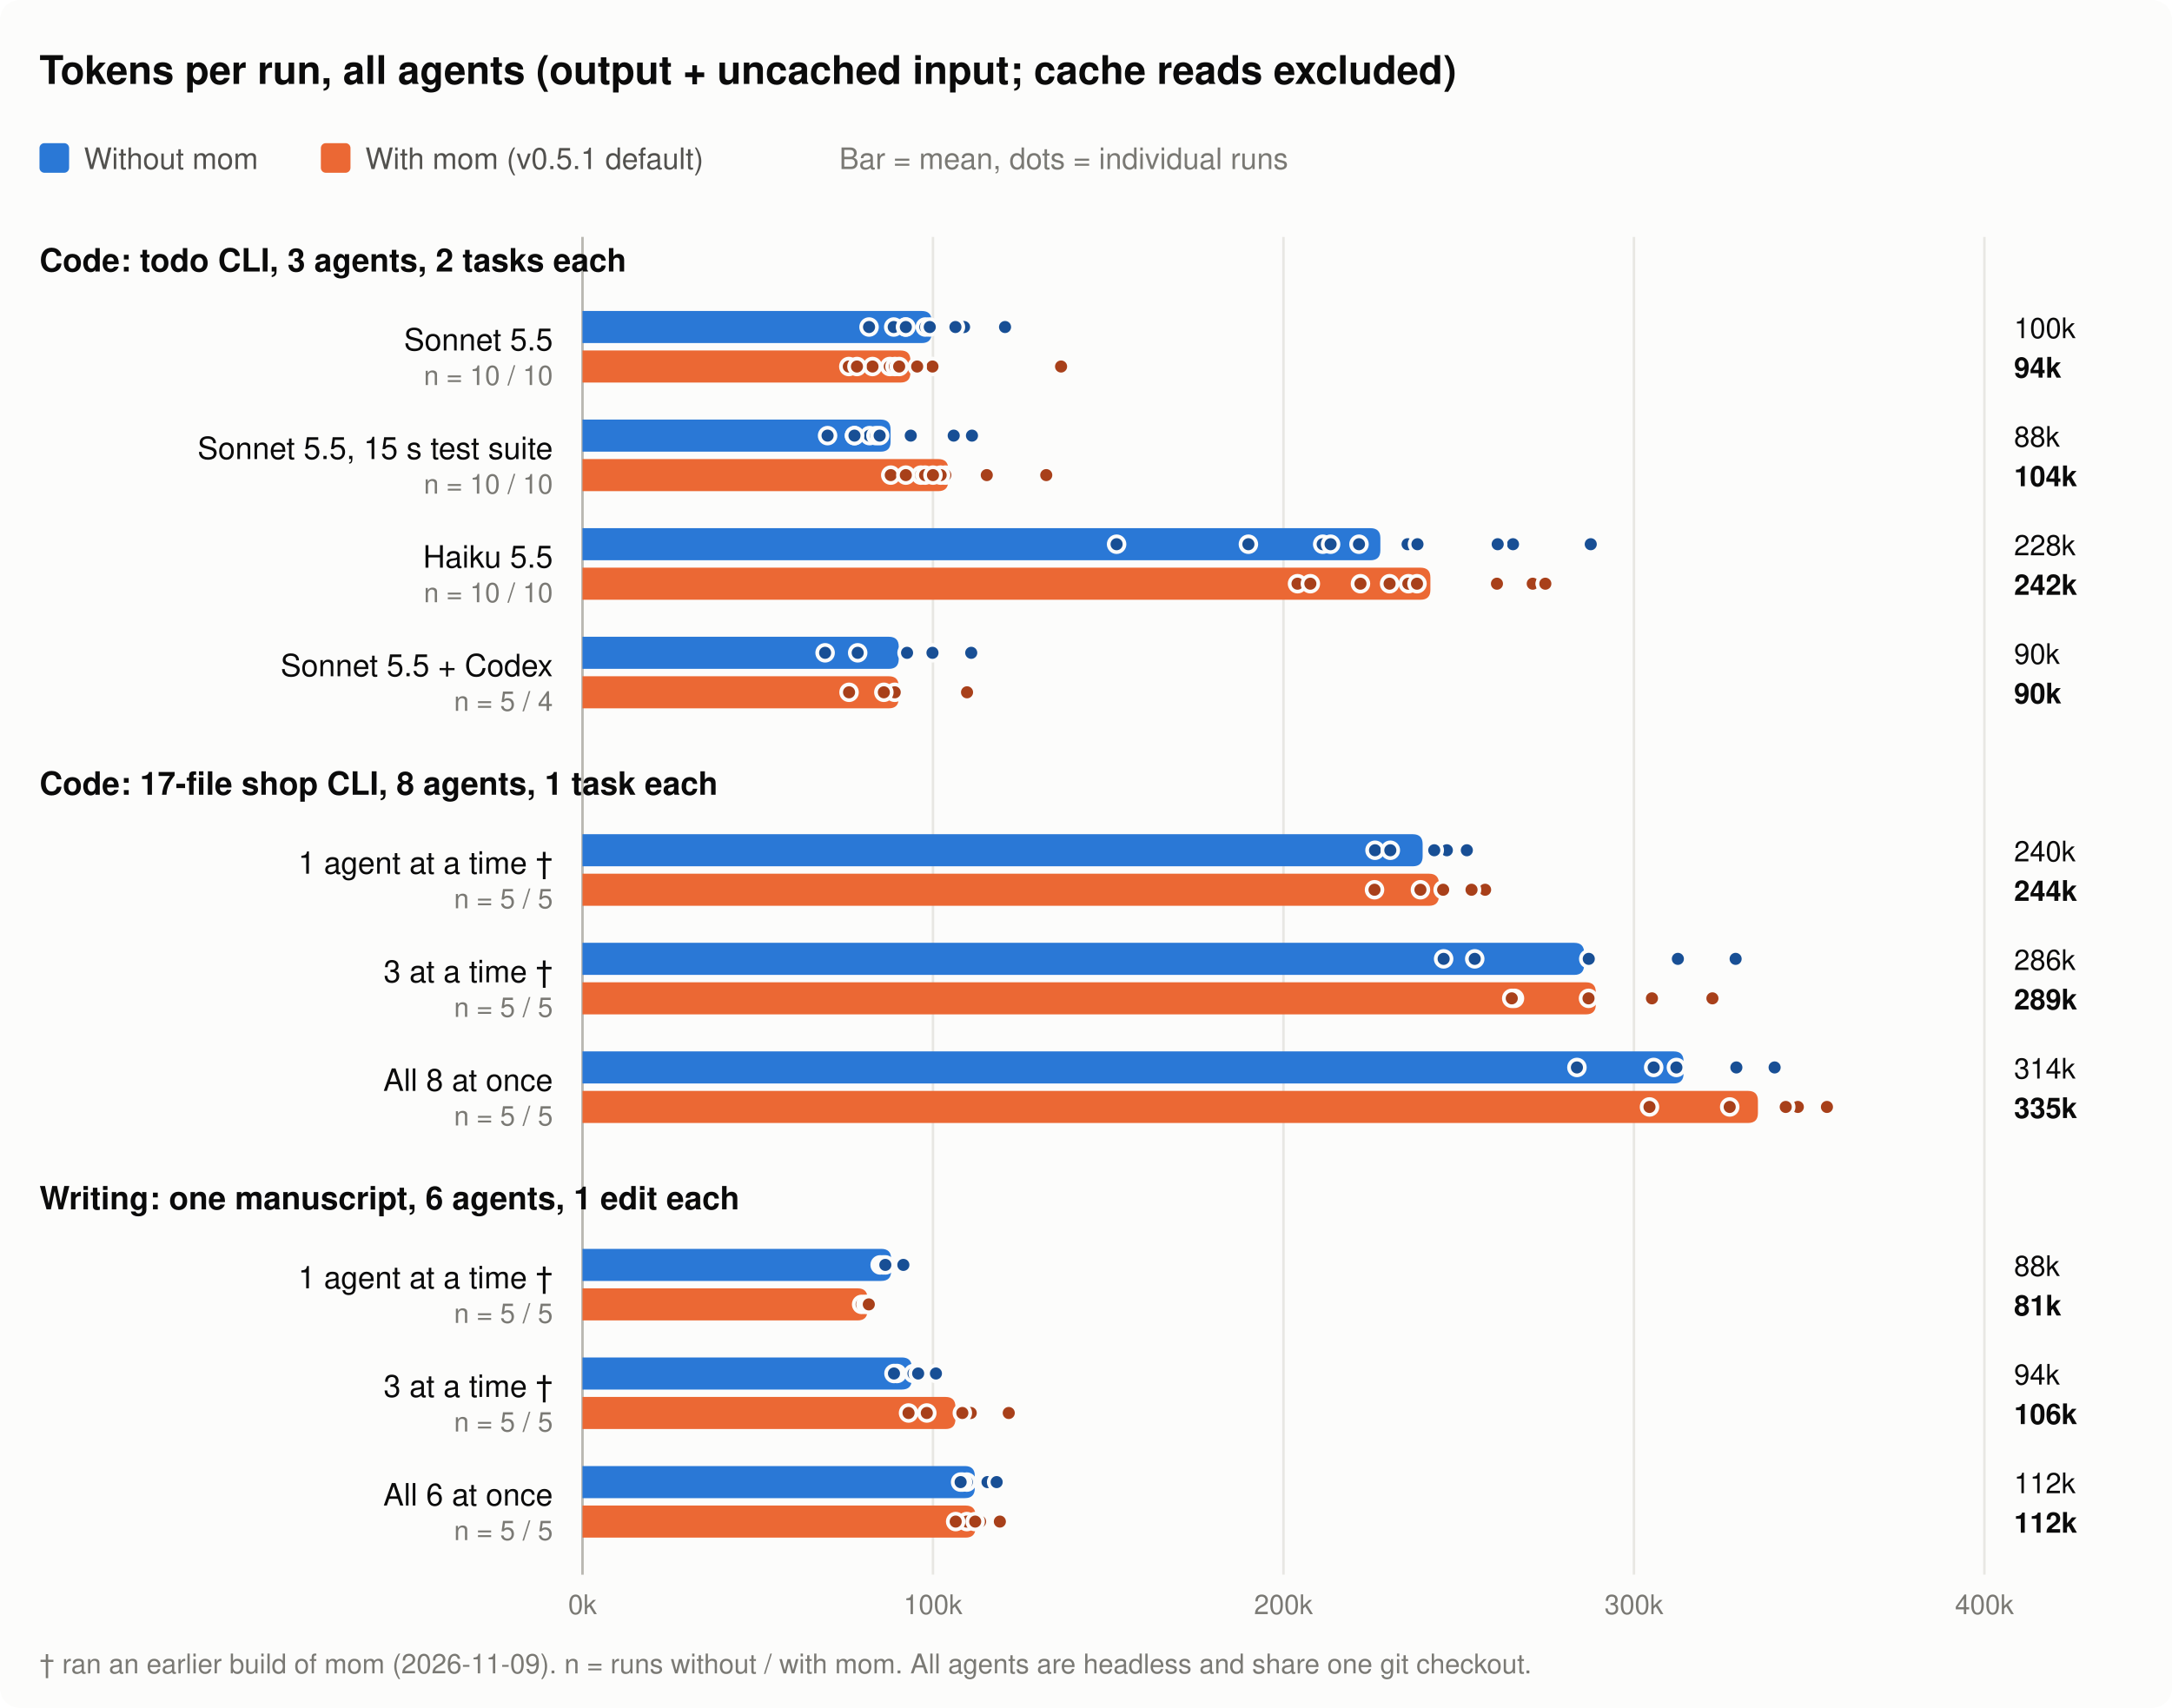
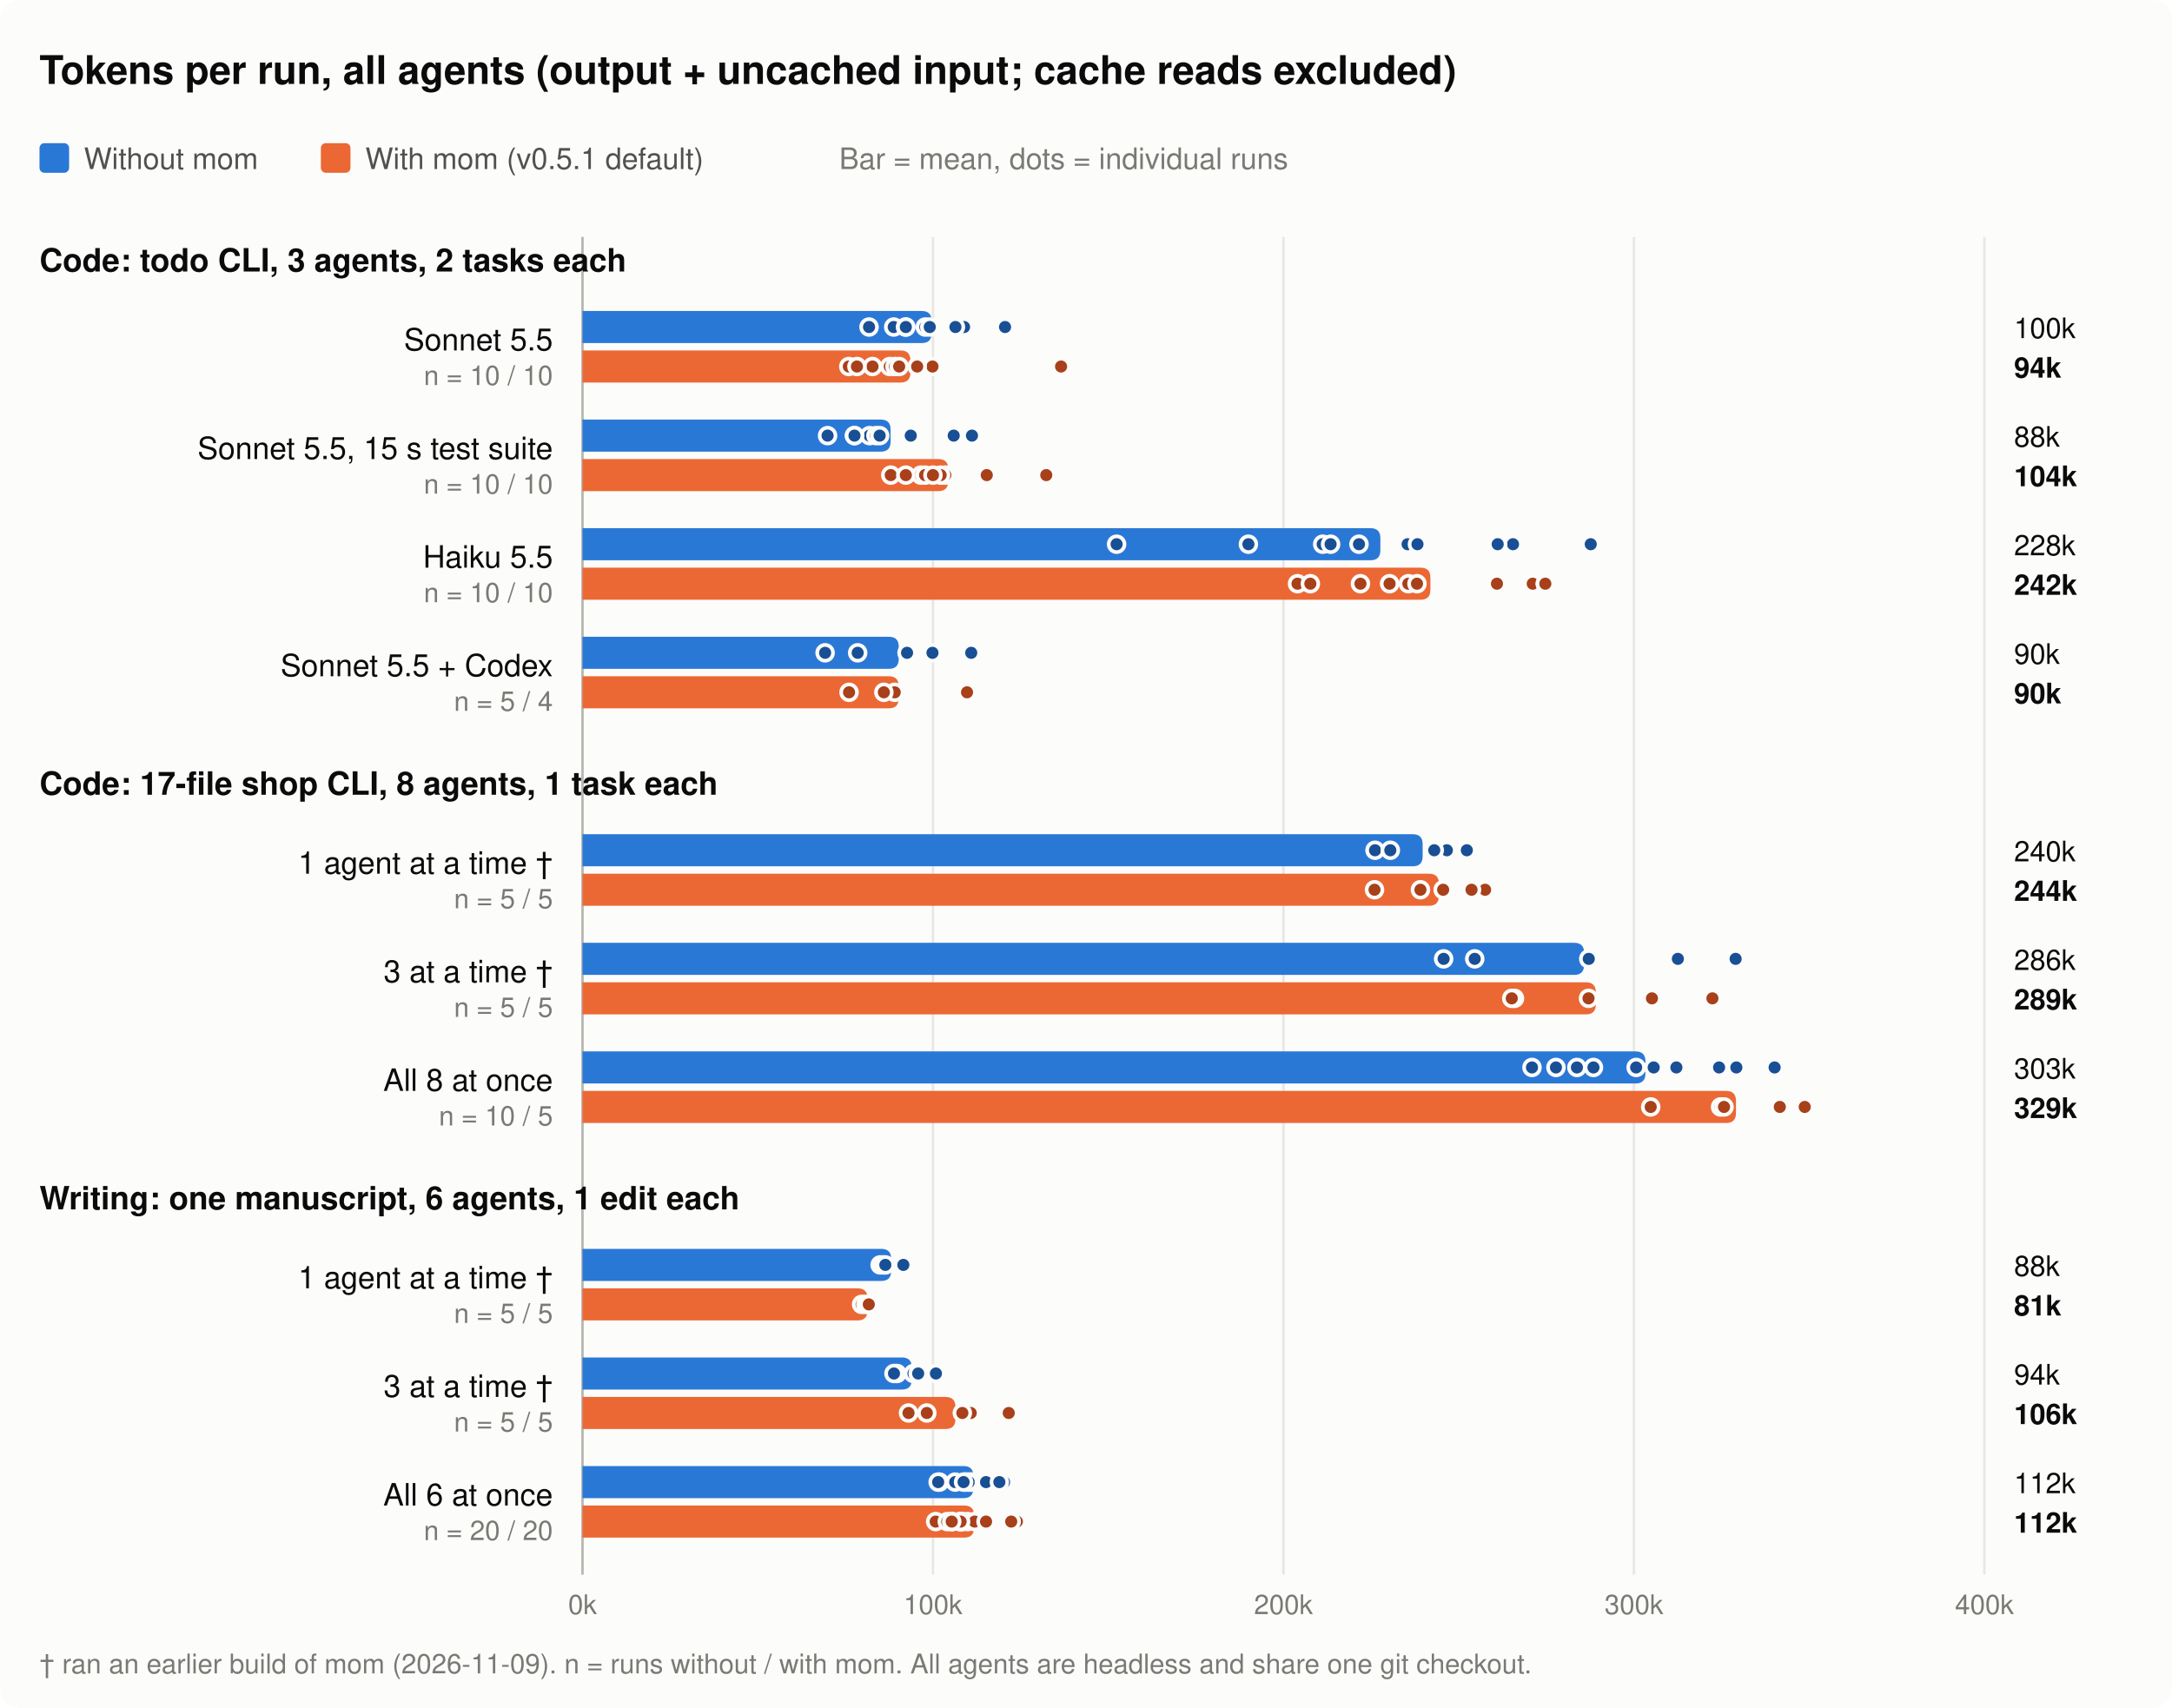
<svg xmlns="http://www.w3.org/2000/svg" viewBox="0 0 880 692" width="880" height="692" role="img" aria-label="Tokens per run, all agents (output + uncached input; cache reads excluded)">
  <style>
  .surface{fill:#fcfcfb} .t1{fill:#0b0b0b} .t2{fill:#52514e} .t3{fill:#7a7974} .grid{stroke:#e8e7e3} .axis{stroke:#b9b8b2}
  .s1{fill:#2a78d6} .s2{fill:#eb6834} .dot{stroke:#fcfcfb;stroke-width:1.5} .d1{fill:#184f95} .d2{fill:#a8401a}
  text{font-family:-apple-system,BlinkMacSystemFont,"Segoe UI",Helvetica,Arial,sans-serif}
  @media (prefers-color-scheme: dark){
    .surface{fill:#1a1a19} .t1{fill:#f0efec} .t2{fill:#c3c2b7} .t3{fill:#97968f} .grid{stroke:#2e2e2c} .axis{stroke:#55544f}
    .s1{fill:#3987e5} .s2{fill:#d95926} .dot{stroke:#1a1a19} .d1{fill:#b7d3f6} .d2{fill:#f6c2a8}
  }
</style>
  <rect class="surface" width="880" height="692" rx="8" />
  <text class="t1" x="16" y="34" font-size="16" font-weight="600">Tokens per run, all agents (output + uncached input; cache reads excluded)</text>
  <rect class="s1" x="16" y="58" width="12" height="12" rx="2" />
  <text class="t2" x="34" y="68.5" font-size="12">Without mom</text>
  <rect class="s2" x="130" y="58" width="12" height="12" rx="2" />
  <text class="t2" x="148" y="68.5" font-size="12">With mom (v0.5.1 default)</text>
  <text class="t3" x="340" y="68.5" font-size="12">Bar = mean, dots = individual runs</text>
  <line class="grid" x1="236" x2="236" y1="96" y2="638" />
  <text class="t3" x="236" y="654" font-size="11" text-anchor="middle">0k</text>
  <line class="grid" x1="378" x2="378" y1="96" y2="638" />
  <text class="t3" x="378" y="654" font-size="11" text-anchor="middle">100k</text>
  <line class="grid" x1="520" x2="520" y1="96" y2="638" />
  <text class="t3" x="520" y="654" font-size="11" text-anchor="middle">200k</text>
  <line class="grid" x1="662" x2="662" y1="96" y2="638" />
  <text class="t3" x="662" y="654" font-size="11" text-anchor="middle">300k</text>
  <line class="grid" x1="804" x2="804" y1="96" y2="638" />
  <text class="t3" x="804" y="654" font-size="11" text-anchor="middle">400k</text>
  <line class="axis" x1="236" x2="236" y1="96" y2="638" />
  <text class="t1" x="16" y="110" font-size="13" font-weight="600">Code: todo CLI, 3 agents, 2 tasks each</text>
  <text class="t1" x="224" y="142" font-size="12.5" text-anchor="end">Sonnet 5.5</text>
  <text class="t3" x="224" y="156" font-size="11" text-anchor="end">n = 10 / 10</text>
  <path class="s1" d="M236,126H373.457Q377.457,126 377.457,130V135Q377.457,139 373.457,139H236Z" />
  <circle class="dot d1" cx="362.1" cy="132.5" r="3.2" />
  <circle class="dot d1" cx="352.1" cy="132.5" r="3.2" />
  <circle class="dot d1" cx="389.9" cy="132.5" r="3.2" />
  <circle class="dot d1" cx="366.9" cy="132.5" r="3.2" />
  <circle class="dot d1" cx="390.6" cy="132.5" r="3.2" />
  <circle class="dot d1" cx="407.2" cy="132.5" r="3.2" />
  <circle class="dot d1" cx="374.9" cy="132.5" r="3.2" />
  <circle class="dot d1" cx="376.7" cy="132.5" r="3.2" />
  <circle class="dot d1" cx="387.1" cy="132.5" r="3.2" />
  <circle class="dot d1" cx="367.0" cy="132.5" r="3.2" />
  <text class="t1" x="816" y="137" font-size="11.5" font-weight="400">100k</text>
  <path class="s2" d="M236,142H364.856Q368.856,142 368.856,146V151Q368.856,155 364.856,155H236Z" />
  <circle class="dot d2" cx="360.5" cy="148.5" r="3.2" />
  <circle class="dot d2" cx="353.5" cy="148.5" r="3.2" />
  <circle class="dot d2" cx="362.6" cy="148.5" r="3.2" />
  <circle class="dot d2" cx="364.3" cy="148.5" r="3.2" />
  <circle class="dot d2" cx="343.9" cy="148.5" r="3.2" />
  <circle class="dot d2" cx="347.2" cy="148.5" r="3.2" />
  <circle class="dot d2" cx="377.1" cy="148.5" r="3.2" />
  <circle class="dot d2" cx="377.8" cy="148.5" r="3.2" />
  <circle class="dot d2" cx="371.6" cy="148.5" r="3.2" />
  <circle class="dot d2" cx="429.9" cy="148.5" r="3.2" />
  <text class="t1" x="816" y="153" font-size="11.5" font-weight="600">94k</text>
  <text class="t1" x="224" y="186" font-size="12.5" text-anchor="end">Sonnet 5.5, 15 s test suite</text>
  <text class="t3" x="224" y="200" font-size="11" text-anchor="end">n = 10 / 10</text>
  <path class="s1" d="M236,170H356.822Q360.822,170 360.822,174V179Q360.822,183 356.822,183H236Z" />
  <circle class="dot d1" cx="367.8" cy="176.5" r="3.2" />
  <circle class="dot d1" cx="352.3" cy="176.5" r="3.2" />
  <circle class="dot d1" cx="386.4" cy="176.5" r="3.2" />
  <circle class="dot d1" cx="335.3" cy="176.5" r="3.2" />
  <circle class="dot d1" cx="369.0" cy="176.5" r="3.2" />
  <circle class="dot d1" cx="346.2" cy="176.5" r="3.2" />
  <circle class="dot d1" cx="346.2" cy="176.5" r="3.2" />
  <circle class="dot d1" cx="354.9" cy="176.5" r="3.2" />
  <circle class="dot d1" cx="356.4" cy="176.5" r="3.2" />
  <circle class="dot d1" cx="393.8" cy="176.5" r="3.2" />
  <text class="t1" x="816" y="181" font-size="11.5" font-weight="400">88k</text>
  <path class="s2" d="M236,186H380.167Q384.167,186 384.167,190V195Q384.167,199 380.167,199H236Z" />
  <circle class="dot d2" cx="400.2" cy="192.5" r="3.2" />
  <circle class="dot d2" cx="383.0" cy="192.5" r="3.2" />
  <circle class="dot d2" cx="373.1" cy="192.5" r="3.2" />
  <circle class="dot d2" cx="423.9" cy="192.5" r="3.2" />
  <circle class="dot d2" cx="360.9" cy="192.5" r="3.2" />
  <circle class="dot d2" cx="381.1" cy="192.5" r="3.2" />
  <circle class="dot d2" cx="374.8" cy="192.5" r="3.2" />
  <circle class="dot d2" cx="367.0" cy="192.5" r="3.2" />
  <circle class="dot d2" cx="378.0" cy="192.5" r="3.2" />
  <circle class="dot d2" cx="399.8" cy="192.5" r="3.2" />
  <text class="t1" x="816" y="197" font-size="11.5" font-weight="600">104k</text>
  <text class="t1" x="224" y="230" font-size="12.5" text-anchor="end">Haiku 5.5</text>
  <text class="t3" x="224" y="244" font-size="11" text-anchor="end">n = 10 / 10</text>
  <path class="s1" d="M236,214H555.264Q559.264,214 559.264,218V223Q559.264,227 555.264,227H236Z" />
  <circle class="dot d1" cx="550.6" cy="220.5" r="3.2" />
  <circle class="dot d1" cx="570.3" cy="220.5" r="3.2" />
  <circle class="dot d1" cx="505.8" cy="220.5" r="3.2" />
  <circle class="dot d1" cx="535.9" cy="220.5" r="3.2" />
  <circle class="dot d1" cx="613.0" cy="220.5" r="3.2" />
  <circle class="dot d1" cx="606.8" cy="220.5" r="3.2" />
  <circle class="dot d1" cx="574.3" cy="220.5" r="3.2" />
  <circle class="dot d1" cx="539.1" cy="220.5" r="3.2" />
  <circle class="dot d1" cx="452.4" cy="220.5" r="3.2" />
  <circle class="dot d1" cx="644.5" cy="220.5" r="3.2" />
  <text class="t1" x="816" y="225" font-size="11.5" font-weight="400">228k</text>
  <path class="s2" d="M236,230H575.533Q579.533,230 579.533,234V239Q579.533,243 575.533,243H236Z" />
  <circle class="dot d2" cx="621.0" cy="236.5" r="3.2" />
  <circle class="dot d2" cx="525.7" cy="236.5" r="3.2" />
  <circle class="dot d2" cx="551.2" cy="236.5" r="3.2" />
  <circle class="dot d2" cx="626.1" cy="236.5" r="3.2" />
  <circle class="dot d2" cx="530.9" cy="236.5" r="3.2" />
  <circle class="dot d2" cx="563.0" cy="236.5" r="3.2" />
  <circle class="dot d2" cx="570.6" cy="236.5" r="3.2" />
  <circle class="dot d2" cx="626.1" cy="236.5" r="3.2" />
  <circle class="dot d2" cx="606.5" cy="236.5" r="3.2" />
  <circle class="dot d2" cx="574.1" cy="236.5" r="3.2" />
  <text class="t1" x="816" y="241" font-size="11.5" font-weight="600">242k</text>
  <text class="t1" x="224" y="274" font-size="12.5" text-anchor="end">Sonnet 5.5 + Codex</text>
  <text class="t3" x="224" y="288" font-size="11" text-anchor="end">n = 5 / 4</text>
  <path class="s1" d="M236,258H360.132Q364.132,258 364.132,262V267Q364.132,271 360.132,271H236Z" />
  <circle class="dot d1" cx="347.5" cy="264.5" r="3.2" />
  <circle class="dot d1" cx="377.8" cy="264.5" r="3.2" />
  <circle class="dot d1" cx="334.3" cy="264.5" r="3.2" />
  <circle class="dot d1" cx="393.5" cy="264.5" r="3.2" />
  <circle class="dot d1" cx="367.5" cy="264.5" r="3.2" />
  <text class="t1" x="816" y="269" font-size="11.5" font-weight="400">90k</text>
  <path class="s2" d="M236,274H360.106Q364.106,274 364.106,278V283Q364.106,287 360.106,287H236Z" />
  <circle class="dot d2" cx="362.5" cy="280.5" r="3.2" />
  <circle class="dot d2" cx="344.0" cy="280.5" r="3.2" />
  <circle class="dot d2" cx="391.8" cy="280.5" r="3.2" />
  <circle class="dot d2" cx="358.1" cy="280.5" r="3.2" />
  <text class="t1" x="816" y="285" font-size="11.5" font-weight="600">90k</text>
  <text class="t1" x="16" y="322" font-size="13" font-weight="600">Code: 17-file shop CLI, 8 agents, 1 task each</text>
  <text class="t1" x="224" y="354" font-size="12.5" text-anchor="end">1 agent at a time †</text>
  <text class="t3" x="224" y="368" font-size="11" text-anchor="end">n = 5 / 5</text>
  <path class="s1" d="M236,338H572.39Q576.39,338 576.39,342V347Q576.39,351 572.39,351H236Z" />
  <circle class="dot d1" cx="586.2" cy="344.5" r="3.2" />
  <circle class="dot d1" cx="594.3" cy="344.5" r="3.2" />
  <circle class="dot d1" cx="581.1" cy="344.5" r="3.2" />
  <circle class="dot d1" cx="557.1" cy="344.5" r="3.2" />
  <circle class="dot d1" cx="563.3" cy="344.5" r="3.2" />
  <text class="t1" x="816" y="349" font-size="11.5" font-weight="400">240k</text>
  <path class="s2" d="M236,354H578.98Q582.98,354 582.98,358V363Q582.98,367 578.98,367H236Z" />
  <circle class="dot d2" cx="556.9" cy="360.5" r="3.2" />
  <circle class="dot d2" cx="601.7" cy="360.5" r="3.2" />
  <circle class="dot d2" cx="596.2" cy="360.5" r="3.2" />
  <circle class="dot d2" cx="584.7" cy="360.5" r="3.2" />
  <circle class="dot d2" cx="575.5" cy="360.5" r="3.2" />
  <text class="t1" x="816" y="365" font-size="11.5" font-weight="600">244k</text>
  <text class="t1" x="224" y="398" font-size="12.5" text-anchor="end">3 at a time †</text>
  <text class="t3" x="224" y="412" font-size="11" text-anchor="end">n = 5 / 5</text>
  <path class="s1" d="M236,382H637.806Q641.806,382 641.806,386V391Q641.806,395 637.806,395H236Z" />
  <circle class="dot d1" cx="679.8" cy="388.5" r="3.2" />
  <circle class="dot d1" cx="703.2" cy="388.5" r="3.2" />
  <circle class="dot d1" cx="643.7" cy="388.5" r="3.2" />
  <circle class="dot d1" cx="597.5" cy="388.5" r="3.2" />
  <circle class="dot d1" cx="584.9" cy="388.5" r="3.2" />
  <text class="t1" x="816" y="393" font-size="11.5" font-weight="400">286k</text>
  <path class="s2" d="M236,398H642.551Q646.551,398 646.551,402V407Q646.551,411 642.551,411H236Z" />
  <circle class="dot d2" cx="613.6" cy="404.5" r="3.2" />
  <circle class="dot d2" cx="612.5" cy="404.5" r="3.2" />
  <circle class="dot d2" cx="643.6" cy="404.5" r="3.2" />
  <circle class="dot d2" cx="669.3" cy="404.5" r="3.2" />
  <circle class="dot d2" cx="693.8" cy="404.5" r="3.2" />
  <text class="t1" x="816" y="409" font-size="11.5" font-weight="600">289k</text>
  <text class="t1" x="224" y="442" font-size="12.5" text-anchor="end">All 8 at once</text>
-   <text class="t3" x="224" y="456" font-size="11" text-anchor="end">n = 5 / 5</text>
-   <path class="s1" d="M236,426H678.109Q682.109,426 682.109,430V435Q682.109,439 678.109,439H236Z" />
+   <text class="t3" x="224" y="456" font-size="11" text-anchor="end">n = 10 / 5</text>
+   <path class="s1" d="M236,426H662.659Q666.659,426 666.659,430V435Q666.659,439 662.659,439H236Z" />
  <circle class="dot d1" cx="679.2" cy="432.5" r="3.2" />
  <circle class="dot d1" cx="638.9" cy="432.5" r="3.2" />
  <circle class="dot d1" cx="670.0" cy="432.5" r="3.2" />
  <circle class="dot d1" cx="703.5" cy="432.5" r="3.2" />
  <circle class="dot d1" cx="719.0" cy="432.5" r="3.2" />
-   <text class="t1" x="816" y="437" font-size="11.5" font-weight="400">314k</text>
-   <path class="s2" d="M236,442H708.238Q712.238,442 712.238,446V451Q712.238,455 708.238,455H236Z" />
-   <circle class="dot d2" cx="728.4" cy="448.5" r="3.2" />
-   <circle class="dot d2" cx="740.2" cy="448.5" r="3.2" />
-   <circle class="dot d2" cx="700.8" cy="448.5" r="3.2" />
-   <circle class="dot d2" cx="723.5" cy="448.5" r="3.2" />
-   <circle class="dot d2" cx="668.3" cy="448.5" r="3.2" />
-   <text class="t1" x="816" y="453" font-size="11.5" font-weight="600">335k</text>
+   <circle class="dot d1" cx="696.5" cy="432.5" r="3.2" />
+   <circle class="dot d1" cx="630.4" cy="432.5" r="3.2" />
+   <circle class="dot d1" cx="662.9" cy="432.5" r="3.2" />
+   <circle class="dot d1" cx="645.6" cy="432.5" r="3.2" />
+   <circle class="dot d1" cx="620.7" cy="432.5" r="3.2" />
+   <text class="t1" x="816" y="437" font-size="11.5" font-weight="400">303k</text>
+   <path class="s2" d="M236,442H699.338Q703.338,442 703.338,446V451Q703.338,455 699.338,455H236Z" />
+   <circle class="dot d2" cx="731.2" cy="448.5" r="3.2" />
+   <circle class="dot d2" cx="668.8" cy="448.5" r="3.2" />
+   <circle class="dot d2" cx="721.1" cy="448.5" r="3.2" />
+   <circle class="dot d2" cx="697.1" cy="448.5" r="3.2" />
+   <circle class="dot d2" cx="698.5" cy="448.5" r="3.2" />
+   <text class="t1" x="816" y="453" font-size="11.5" font-weight="600">329k</text>
  <text class="t1" x="16" y="490" font-size="13" font-weight="600">Writing: one manuscript, 6 agents, 1 edit each</text>
  <text class="t1" x="224" y="522" font-size="12.5" text-anchor="end">1 agent at a time †</text>
  <text class="t3" x="224" y="536" font-size="11" text-anchor="end">n = 5 / 5</text>
  <path class="s1" d="M236,506H357.057Q361.057,506 361.057,510V515Q361.057,519 357.057,519H236Z" />
  <circle class="dot d1" cx="356.6" cy="512.5" r="3.2" />
  <circle class="dot d1" cx="366.3" cy="512.5" r="3.2" />
  <circle class="dot d1" cx="357.8" cy="512.5" r="3.2" />
  <circle class="dot d1" cx="358.7" cy="512.5" r="3.2" />
  <circle class="dot d1" cx="366.0" cy="512.5" r="3.2" />
  <text class="t1" x="816" y="517" font-size="11.5" font-weight="400">88k</text>
  <path class="s2" d="M236,522H347.466Q351.466,522 351.466,526V531Q351.466,535 347.466,535H236Z" />
  <circle class="dot d2" cx="352.8" cy="528.5" r="3.2" />
  <circle class="dot d2" cx="349.1" cy="528.5" r="3.2" />
  <circle class="dot d2" cx="352.7" cy="528.5" r="3.2" />
  <circle class="dot d2" cx="350.8" cy="528.5" r="3.2" />
  <circle class="dot d2" cx="352.0" cy="528.5" r="3.2" />
  <text class="t1" x="816" y="533" font-size="11.5" font-weight="600">81k</text>
  <text class="t1" x="224" y="566" font-size="12.5" text-anchor="end">3 at a time †</text>
  <text class="t3" x="224" y="580" font-size="11" text-anchor="end">n = 5 / 5</text>
  <path class="s1" d="M236,550H365.402Q369.402,550 369.402,554V559Q369.402,563 365.402,563H236Z" />
  <circle class="dot d1" cx="379.2" cy="556.5" r="3.2" />
  <circle class="dot d1" cx="370.1" cy="556.5" r="3.2" />
  <circle class="dot d1" cx="372.0" cy="556.5" r="3.2" />
  <circle class="dot d1" cx="363.4" cy="556.5" r="3.2" />
  <circle class="dot d1" cx="362.2" cy="556.5" r="3.2" />
  <text class="t1" x="816" y="561" font-size="11.5" font-weight="400">94k</text>
  <path class="s2" d="M236,566H383.101Q387.101,566 387.101,570V575Q387.101,579 383.101,579H236Z" />
  <circle class="dot d2" cx="393.3" cy="572.5" r="3.2" />
  <circle class="dot d2" cx="408.7" cy="572.5" r="3.2" />
  <circle class="dot d2" cx="368.1" cy="572.5" r="3.2" />
  <circle class="dot d2" cx="389.9" cy="572.5" r="3.2" />
  <circle class="dot d2" cx="375.5" cy="572.5" r="3.2" />
  <text class="t1" x="816" y="577" font-size="11.5" font-weight="600">106k</text>
  <text class="t1" x="224" y="610" font-size="12.5" text-anchor="end">All 6 at once</text>
-   <text class="t3" x="224" y="624" font-size="11" text-anchor="end">n = 5 / 5</text>
-   <path class="s1" d="M236,594H390.942Q394.942,594 394.942,598V603Q394.942,607 390.942,607H236Z" />
-   <circle class="dot d1" cx="400.1" cy="600.5" r="3.2" />
-   <circle class="dot d1" cx="403.8" cy="600.5" r="3.2" />
-   <circle class="dot d1" cx="391.7" cy="600.5" r="3.2" />
-   <circle class="dot d1" cx="390.0" cy="600.5" r="3.2" />
-   <circle class="dot d1" cx="389.2" cy="600.5" r="3.2" />
+   <text class="t3" x="224" y="624" font-size="11" text-anchor="end">n = 20 / 20</text>
+   <path class="s1" d="M236,594H390.377Q394.377,594 394.377,598V603Q394.377,607 390.377,607H236Z" />
+   <circle class="dot d1" cx="401.6" cy="600.5" r="3.2" />
+   <circle class="dot d1" cx="396.3" cy="600.5" r="3.2" />
+   <circle class="dot d1" cx="380.6" cy="600.5" r="3.2" />
+   <circle class="dot d1" cx="393.7" cy="600.5" r="3.2" />
+   <circle class="dot d1" cx="387.0" cy="600.5" r="3.2" />
+   <circle class="dot d1" cx="391.1" cy="600.5" r="3.2" />
+   <circle class="dot d1" cx="406.8" cy="600.5" r="3.2" />
+   <circle class="dot d1" cx="392.1" cy="600.5" r="3.2" />
+   <circle class="dot d1" cx="390.9" cy="600.5" r="3.2" />
+   <circle class="dot d1" cx="395.3" cy="600.5" r="3.2" />
+   <circle class="dot d1" cx="398.8" cy="600.5" r="3.2" />
+   <circle class="dot d1" cx="397.2" cy="600.5" r="3.2" />
+   <circle class="dot d1" cx="396.7" cy="600.5" r="3.2" />
+   <circle class="dot d1" cx="393.3" cy="600.5" r="3.2" />
+   <circle class="dot d1" cx="392.5" cy="600.5" r="3.2" />
+   <circle class="dot d1" cx="398.8" cy="600.5" r="3.2" />
+   <circle class="dot d1" cx="390.4" cy="600.5" r="3.2" />
+   <circle class="dot d1" cx="380.1" cy="600.5" r="3.2" />
+   <circle class="dot d1" cx="399.5" cy="600.5" r="3.2" />
+   <circle class="dot d1" cx="404.9" cy="600.5" r="3.2" />
  <text class="t1" x="816" y="605" font-size="11.5" font-weight="400">112k</text>
-   <path class="s2" d="M236,610H391.233Q395.233,610 395.233,614V619Q395.233,623 391.233,623H236Z" />
-   <circle class="dot d2" cx="391.7" cy="616.5" r="3.2" />
-   <circle class="dot d2" cx="397.1" cy="616.5" r="3.2" />
-   <circle class="dot d2" cx="405.1" cy="616.5" r="3.2" />
-   <circle class="dot d2" cx="387.2" cy="616.5" r="3.2" />
-   <circle class="dot d2" cx="395.1" cy="616.5" r="3.2" />
+   <path class="s2" d="M236,610H390.661Q394.661,610 394.661,614V619Q394.661,623 390.661,623H236Z" />
+   <circle class="dot d2" cx="412.0" cy="616.5" r="3.2" />
+   <circle class="dot d2" cx="379.1" cy="616.5" r="3.2" />
+   <circle class="dot d2" cx="389.3" cy="616.5" r="3.2" />
+   <circle class="dot d2" cx="397.9" cy="616.5" r="3.2" />
+   <circle class="dot d2" cx="396.4" cy="616.5" r="3.2" />
+   <circle class="dot d2" cx="409.1" cy="616.5" r="3.2" />
+   <circle class="dot d2" cx="392.1" cy="616.5" r="3.2" />
+   <circle class="dot d2" cx="390.0" cy="616.5" r="3.2" />
+   <circle class="dot d2" cx="385.8" cy="616.5" r="3.2" />
+   <circle class="dot d2" cx="395.9" cy="616.5" r="3.2" />
+   <circle class="dot d2" cx="409.7" cy="616.5" r="3.2" />
+   <circle class="dot d2" cx="399.3" cy="616.5" r="3.2" />
+   <circle class="dot d2" cx="399.3" cy="616.5" r="3.2" />
+   <circle class="dot d2" cx="395.4" cy="616.5" r="3.2" />
+   <circle class="dot d2" cx="383.8" cy="616.5" r="3.2" />
+   <circle class="dot d2" cx="388.9" cy="616.5" r="3.2" />
+   <circle class="dot d2" cx="394.9" cy="616.5" r="3.2" />
+   <circle class="dot d2" cx="389.2" cy="616.5" r="3.2" />
+   <circle class="dot d2" cx="385.6" cy="616.5" r="3.2" />
+   <circle class="dot d2" cx="399.5" cy="616.5" r="3.2" />
  <text class="t1" x="816" y="621" font-size="11.5" font-weight="600">112k</text>
  <text class="t3" x="16" y="678" font-size="11">† ran an earlier build of mom (2026-11-09). n = runs without / with mom. All agents are headless and share one git checkout.</text>
</svg>
